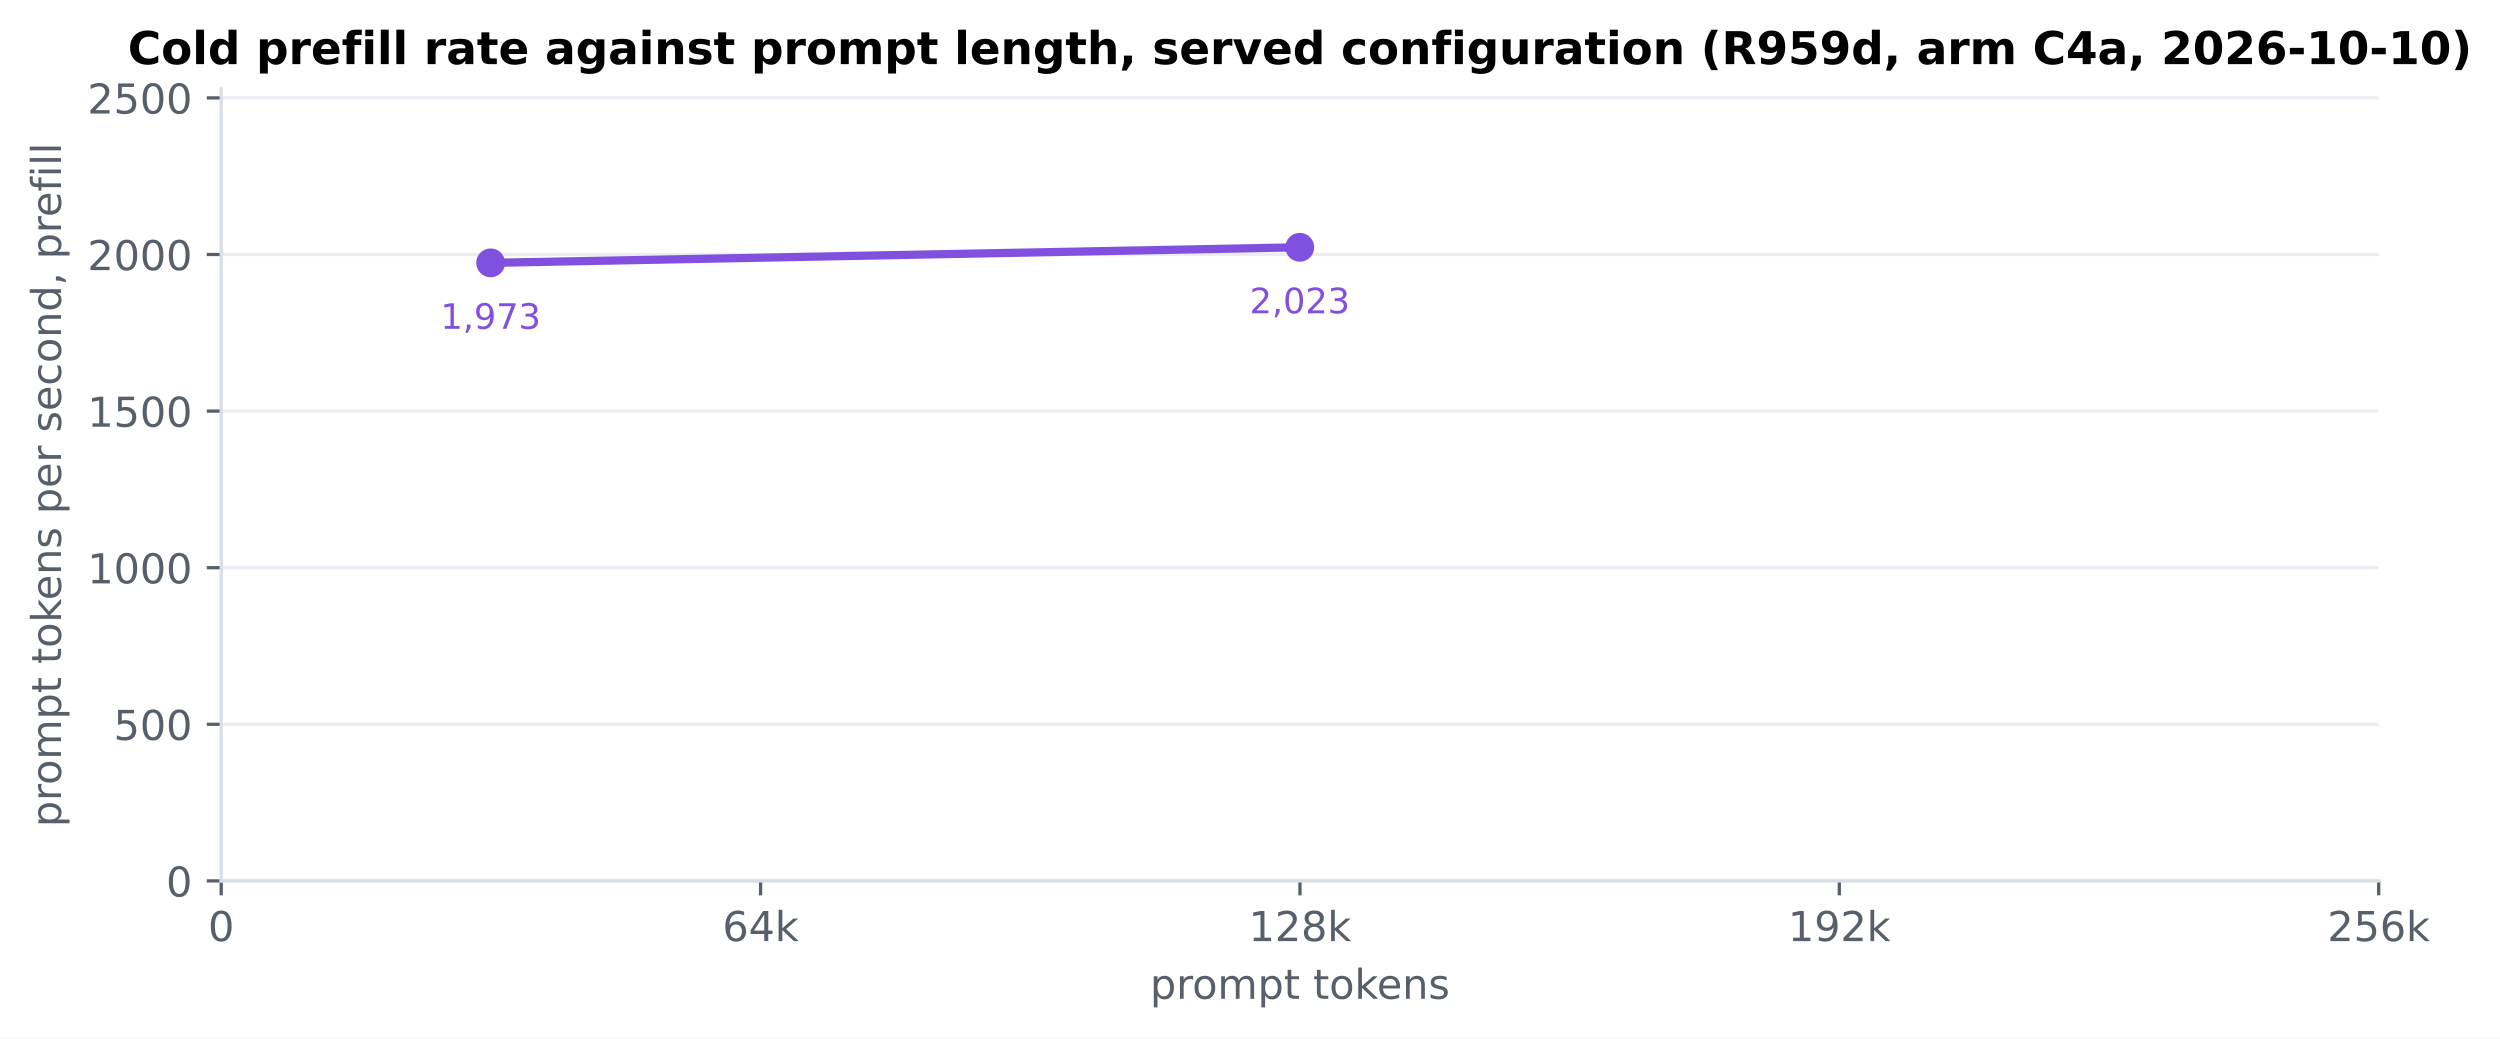
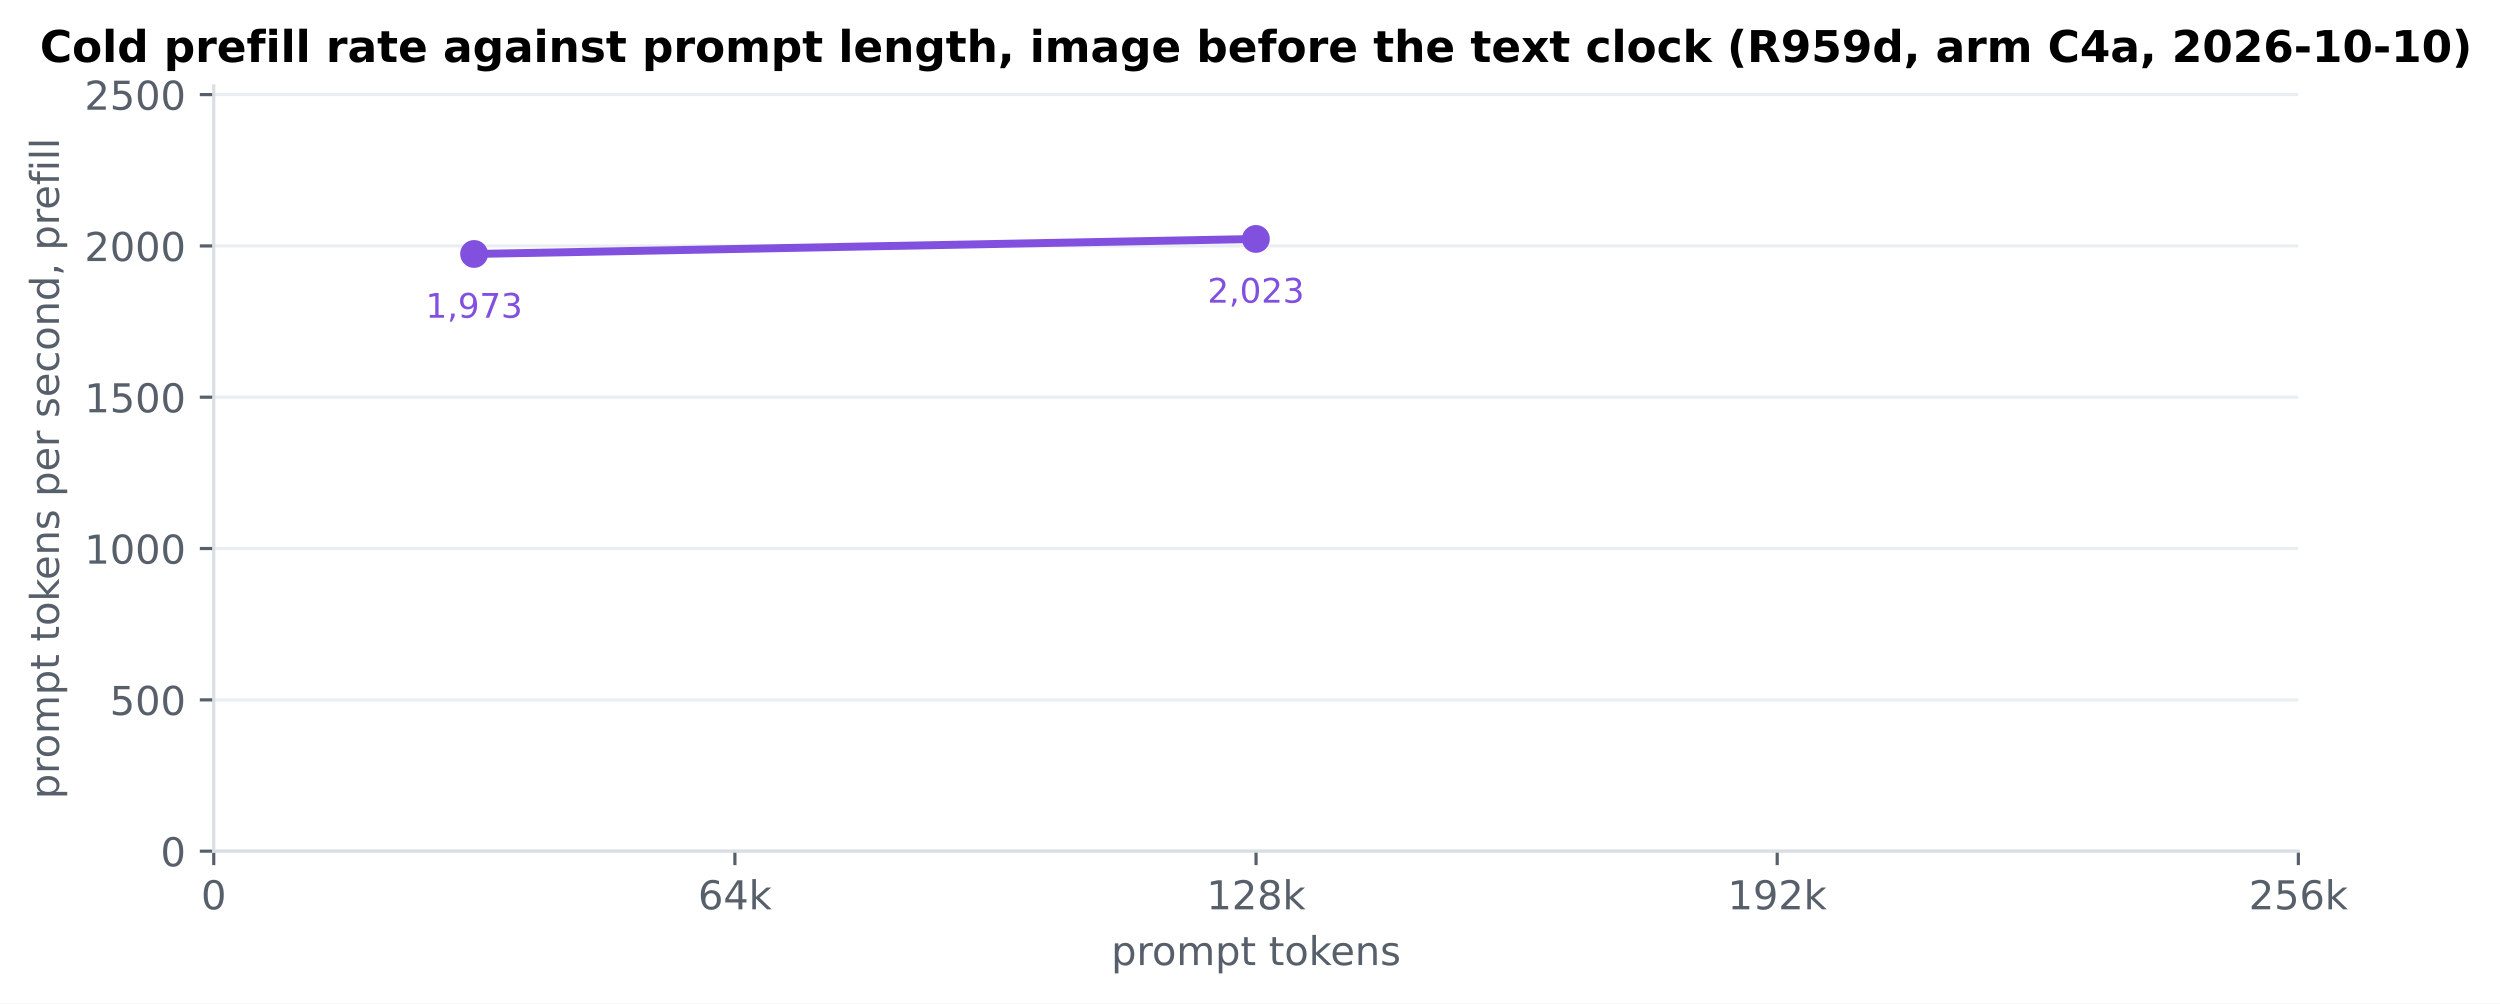
- <svg xmlns="http://www.w3.org/2000/svg" xmlns:xlink="http://www.w3.org/1999/xlink" width="606.328pt" height="251.851pt" viewBox="0 0 606.328 251.851" version="1.1">
+ <svg xmlns="http://www.w3.org/2000/svg" xmlns:xlink="http://www.w3.org/1999/xlink" width="627.518pt" height="251.851pt" viewBox="0 0 627.518 251.851" version="1.1">
  <defs>
    <style type="text/css">*{stroke-linejoin: round; stroke-linecap: butt}</style>
  </defs>
  <g id="figure_1">
    <g id="patch_1">
-       <path d="M 0 251.851  L 606.328 251.851  L 606.328 0  L 0 0  z " style="fill: #ffffff" />
+       <path d="M 0 251.851  L 627.518 251.851  L 627.518 0  L 0 0  z " style="fill: #ffffff" />
    </g>
    <g id="axes_1">
      <g id="patch_2">
        <path d="M 53.651 213.649  L 576.905 213.649  L 576.905 21.558  L 53.651 21.558  z " style="fill: #ffffff" />
      </g>
      <g id="matplotlib.axis_1">
        <g id="xtick_1">
          <g id="line2d_1">
            <defs>
-               <path id="m20540b7acd" d="M 0 0  L 0 3.5  " style="stroke: #57606a; stroke-width: 0.8" />
+               <path id="m0dcc3c1935" d="M 0 0  L 0 3.5  " style="stroke: #57606a; stroke-width: 0.8" />
            </defs>
            <g>
-               <use xlink:href="#m20540b7acd" x="53.651" y="213.649" style="fill: #57606a; stroke: #57606a; stroke-width: 0.8" />
+               <use xlink:href="#m0dcc3c1935" x="53.651" y="213.649" style="fill: #57606a; stroke: #57606a; stroke-width: 0.8" />
            </g>
          </g>
          <g id="text_1">
            <text style="font-size: 10px; font-family: 'DejaVu Sans', 'Bitstream Vera Sans', 'Computer Modern Sans Serif', 'Lucida Grande', 'Verdana', 'Geneva', 'Lucid', 'Arial', 'Helvetica', 'Avant Garde', sans-serif; text-anchor: middle; fill: #57606a" x="53.651" y="228.247" transform="rotate(-0 53.65078 228.2468)">0</text>
          </g>
        </g>
        <g id="xtick_2">
          <g id="line2d_2">
            <g>
-               <use xlink:href="#m20540b7acd" x="184.464" y="213.649" style="fill: #57606a; stroke: #57606a; stroke-width: 0.8" />
+               <use xlink:href="#m0dcc3c1935" x="184.464" y="213.649" style="fill: #57606a; stroke: #57606a; stroke-width: 0.8" />
            </g>
          </g>
          <g id="text_2">
            <text style="font-size: 10px; font-family: 'DejaVu Sans', 'Bitstream Vera Sans', 'Computer Modern Sans Serif', 'Lucida Grande', 'Verdana', 'Geneva', 'Lucid', 'Arial', 'Helvetica', 'Avant Garde', sans-serif; text-anchor: middle; fill: #57606a" x="184.464" y="228.248" transform="rotate(-0 184.4644 228.2476)">64k</text>
          </g>
        </g>
        <g id="xtick_3">
          <g id="line2d_3">
            <g>
-               <use xlink:href="#m20540b7acd" x="315.278" y="213.649" style="fill: #57606a; stroke: #57606a; stroke-width: 0.8" />
+               <use xlink:href="#m0dcc3c1935" x="315.278" y="213.649" style="fill: #57606a; stroke: #57606a; stroke-width: 0.8" />
            </g>
          </g>
          <g id="text_3">
            <text style="font-size: 10px; font-family: 'DejaVu Sans', 'Bitstream Vera Sans', 'Computer Modern Sans Serif', 'Lucida Grande', 'Verdana', 'Geneva', 'Lucid', 'Arial', 'Helvetica', 'Avant Garde', sans-serif; text-anchor: middle; fill: #57606a" x="315.278" y="228.248" transform="rotate(-0 315.2781 228.2476)">128k</text>
          </g>
        </g>
        <g id="xtick_4">
          <g id="line2d_4">
            <g>
-               <use xlink:href="#m20540b7acd" x="446.092" y="213.649" style="fill: #57606a; stroke: #57606a; stroke-width: 0.8" />
+               <use xlink:href="#m0dcc3c1935" x="446.092" y="213.649" style="fill: #57606a; stroke: #57606a; stroke-width: 0.8" />
            </g>
          </g>
          <g id="text_4">
            <text style="font-size: 10px; font-family: 'DejaVu Sans', 'Bitstream Vera Sans', 'Computer Modern Sans Serif', 'Lucida Grande', 'Verdana', 'Geneva', 'Lucid', 'Arial', 'Helvetica', 'Avant Garde', sans-serif; text-anchor: middle; fill: #57606a" x="446.092" y="228.248" transform="rotate(-0 446.0917 228.2476)">192k</text>
          </g>
        </g>
        <g id="xtick_5">
          <g id="line2d_5">
            <g>
-               <use xlink:href="#m20540b7acd" x="576.905" y="213.649" style="fill: #57606a; stroke: #57606a; stroke-width: 0.8" />
+               <use xlink:href="#m0dcc3c1935" x="576.905" y="213.649" style="fill: #57606a; stroke: #57606a; stroke-width: 0.8" />
            </g>
          </g>
          <g id="text_5">
            <text style="font-size: 10px; font-family: 'DejaVu Sans', 'Bitstream Vera Sans', 'Computer Modern Sans Serif', 'Lucida Grande', 'Verdana', 'Geneva', 'Lucid', 'Arial', 'Helvetica', 'Avant Garde', sans-serif; text-anchor: middle; fill: #57606a" x="576.905" y="228.248" transform="rotate(-0 576.9053 228.2476)">256k</text>
          </g>
        </g>
        <g id="text_6">
          <text style="font-size: 10px; font-family: 'DejaVu Sans', 'Bitstream Vera Sans', 'Computer Modern Sans Serif', 'Lucida Grande', 'Verdana', 'Geneva', 'Lucid', 'Arial', 'Helvetica', 'Avant Garde', sans-serif; text-anchor: middle; fill: #57606a" x="315.278" y="242.248" transform="rotate(-0 315.2781 242.2484)">prompt tokens</text>
        </g>
      </g>
      <g id="matplotlib.axis_2">
        <g id="ytick_1">
          <g id="line2d_6">
-             <path d="M 53.651 213.649  L 576.905 213.649  " clip-path="url(#p72d69f79b2)" style="fill: none; stroke: #eaeef2; stroke-width: 0.8; stroke-linecap: square" />
+             <path d="M 53.651 213.649  L 576.905 213.649  " clip-path="url(#pa69e483e71)" style="fill: none; stroke: #eaeef2; stroke-width: 0.8; stroke-linecap: square" />
          </g>
          <g id="line2d_7">
            <defs>
-               <path id="m990b048de7" d="M 0 0  L -3.5 0  " style="stroke: #57606a; stroke-width: 0.8" />
+               <path id="m86794ee97c" d="M 0 0  L -3.5 0  " style="stroke: #57606a; stroke-width: 0.8" />
            </defs>
            <g>
-               <use xlink:href="#m990b048de7" x="53.651" y="213.649" style="fill: #57606a; stroke: #57606a; stroke-width: 0.8" />
+               <use xlink:href="#m86794ee97c" x="53.651" y="213.649" style="fill: #57606a; stroke: #57606a; stroke-width: 0.8" />
            </g>
          </g>
          <g id="text_7">
            <text style="font-size: 10px; font-family: 'DejaVu Sans', 'Bitstream Vera Sans', 'Computer Modern Sans Serif', 'Lucida Grande', 'Verdana', 'Geneva', 'Lucid', 'Arial', 'Helvetica', 'Avant Garde', sans-serif; text-anchor: end; fill: #57606a" x="46.651" y="217.448" transform="rotate(-0 46.65078 217.448)">0</text>
          </g>
        </g>
        <g id="ytick_2">
          <g id="line2d_8">
-             <path d="M 53.651 175.668  L 576.905 175.668  " clip-path="url(#p72d69f79b2)" style="fill: none; stroke: #eaeef2; stroke-width: 0.8; stroke-linecap: square" />
+             <path d="M 53.651 175.668  L 576.905 175.668  " clip-path="url(#pa69e483e71)" style="fill: none; stroke: #eaeef2; stroke-width: 0.8; stroke-linecap: square" />
          </g>
          <g id="line2d_9">
            <g>
-               <use xlink:href="#m990b048de7" x="53.651" y="175.668" style="fill: #57606a; stroke: #57606a; stroke-width: 0.8" />
+               <use xlink:href="#m86794ee97c" x="53.651" y="175.668" style="fill: #57606a; stroke: #57606a; stroke-width: 0.8" />
            </g>
          </g>
          <g id="text_8">
            <text style="font-size: 10px; font-family: 'DejaVu Sans', 'Bitstream Vera Sans', 'Computer Modern Sans Serif', 'Lucida Grande', 'Verdana', 'Geneva', 'Lucid', 'Arial', 'Helvetica', 'Avant Garde', sans-serif; text-anchor: end; fill: #57606a" x="46.651" y="179.467" transform="rotate(-0 46.65078 179.4669)">500</text>
          </g>
        </g>
        <g id="ytick_3">
          <g id="line2d_10">
-             <path d="M 53.651 137.687  L 576.905 137.687  " clip-path="url(#p72d69f79b2)" style="fill: none; stroke: #eaeef2; stroke-width: 0.8; stroke-linecap: square" />
+             <path d="M 53.651 137.687  L 576.905 137.687  " clip-path="url(#pa69e483e71)" style="fill: none; stroke: #eaeef2; stroke-width: 0.8; stroke-linecap: square" />
          </g>
          <g id="line2d_11">
            <g>
-               <use xlink:href="#m990b048de7" x="53.651" y="137.687" style="fill: #57606a; stroke: #57606a; stroke-width: 0.8" />
+               <use xlink:href="#m86794ee97c" x="53.651" y="137.687" style="fill: #57606a; stroke: #57606a; stroke-width: 0.8" />
            </g>
          </g>
          <g id="text_9">
            <text style="font-size: 10px; font-family: 'DejaVu Sans', 'Bitstream Vera Sans', 'Computer Modern Sans Serif', 'Lucida Grande', 'Verdana', 'Geneva', 'Lucid', 'Arial', 'Helvetica', 'Avant Garde', sans-serif; text-anchor: end; fill: #57606a" x="46.651" y="141.486" transform="rotate(-0 46.65078 141.4858)">1000</text>
          </g>
        </g>
        <g id="ytick_4">
          <g id="line2d_12">
-             <path d="M 53.651 99.706  L 576.905 99.706  " clip-path="url(#p72d69f79b2)" style="fill: none; stroke: #eaeef2; stroke-width: 0.8; stroke-linecap: square" />
+             <path d="M 53.651 99.706  L 576.905 99.706  " clip-path="url(#pa69e483e71)" style="fill: none; stroke: #eaeef2; stroke-width: 0.8; stroke-linecap: square" />
          </g>
          <g id="line2d_13">
            <g>
-               <use xlink:href="#m990b048de7" x="53.651" y="99.706" style="fill: #57606a; stroke: #57606a; stroke-width: 0.8" />
+               <use xlink:href="#m86794ee97c" x="53.651" y="99.706" style="fill: #57606a; stroke: #57606a; stroke-width: 0.8" />
            </g>
          </g>
          <g id="text_10">
            <text style="font-size: 10px; font-family: 'DejaVu Sans', 'Bitstream Vera Sans', 'Computer Modern Sans Serif', 'Lucida Grande', 'Verdana', 'Geneva', 'Lucid', 'Arial', 'Helvetica', 'Avant Garde', sans-serif; text-anchor: end; fill: #57606a" x="46.651" y="103.505" transform="rotate(-0 46.65078 103.5048)">1500</text>
          </g>
        </g>
        <g id="ytick_5">
          <g id="line2d_14">
-             <path d="M 53.651 61.725  L 576.905 61.725  " clip-path="url(#p72d69f79b2)" style="fill: none; stroke: #eaeef2; stroke-width: 0.8; stroke-linecap: square" />
+             <path d="M 53.651 61.725  L 576.905 61.725  " clip-path="url(#pa69e483e71)" style="fill: none; stroke: #eaeef2; stroke-width: 0.8; stroke-linecap: square" />
          </g>
          <g id="line2d_15">
            <g>
-               <use xlink:href="#m990b048de7" x="53.651" y="61.725" style="fill: #57606a; stroke: #57606a; stroke-width: 0.8" />
+               <use xlink:href="#m86794ee97c" x="53.651" y="61.725" style="fill: #57606a; stroke: #57606a; stroke-width: 0.8" />
            </g>
          </g>
          <g id="text_11">
            <text style="font-size: 10px; font-family: 'DejaVu Sans', 'Bitstream Vera Sans', 'Computer Modern Sans Serif', 'Lucida Grande', 'Verdana', 'Geneva', 'Lucid', 'Arial', 'Helvetica', 'Avant Garde', sans-serif; text-anchor: end; fill: #57606a" x="46.651" y="65.524" transform="rotate(-0 46.65078 65.52366)">2000</text>
          </g>
        </g>
        <g id="ytick_6">
          <g id="line2d_16">
-             <path d="M 53.651 23.744  L 576.905 23.744  " clip-path="url(#p72d69f79b2)" style="fill: none; stroke: #eaeef2; stroke-width: 0.8; stroke-linecap: square" />
+             <path d="M 53.651 23.744  L 576.905 23.744  " clip-path="url(#pa69e483e71)" style="fill: none; stroke: #eaeef2; stroke-width: 0.8; stroke-linecap: square" />
          </g>
          <g id="line2d_17">
            <g>
-               <use xlink:href="#m990b048de7" x="53.651" y="23.744" style="fill: #57606a; stroke: #57606a; stroke-width: 0.8" />
+               <use xlink:href="#m86794ee97c" x="53.651" y="23.744" style="fill: #57606a; stroke: #57606a; stroke-width: 0.8" />
            </g>
          </g>
          <g id="text_12">
            <text style="font-size: 10px; font-family: 'DejaVu Sans', 'Bitstream Vera Sans', 'Computer Modern Sans Serif', 'Lucida Grande', 'Verdana', 'Geneva', 'Lucid', 'Arial', 'Helvetica', 'Avant Garde', sans-serif; text-anchor: end; fill: #57606a" x="46.651" y="27.543" transform="rotate(-0 46.65078 27.54258)">2500</text>
          </g>
        </g>
        <g id="text_13">
          <text style="font-size: 10px; font-family: 'DejaVu Sans', 'Bitstream Vera Sans', 'Computer Modern Sans Serif', 'Lucida Grande', 'Verdana', 'Geneva', 'Lucid', 'Arial', 'Helvetica', 'Avant Garde', sans-serif; text-anchor: middle; fill: #57606a" x="14.798" y="117.604" transform="rotate(-90 14.79844 117.6037)">prompt tokens per second, prefill</text>
        </g>
      </g>
      <g id="line2d_18">
-         <path d="M 118.998 63.749  L 315.236 59.976  " clip-path="url(#p72d69f79b2)" style="fill: none; stroke: #8250df; stroke-width: 2; stroke-linecap: square" />
+         <path d="M 118.998 63.749  L 315.236 59.976  " clip-path="url(#pa69e483e71)" style="fill: none; stroke: #8250df; stroke-width: 2; stroke-linecap: square" />
        <defs>
-           <path id="m7b380390ef" d="M 0 3  C 0.796 3 1.559 2.684 2.121 2.121  C 2.684 1.559 3 0.796 3 0  C 3 -0.796 2.684 -1.559 2.121 -2.121  C 1.559 -2.684 0.796 -3 0 -3  C -0.796 -3 -1.559 -2.684 -2.121 -2.121  C -2.684 -1.559 -3 -0.796 -3 0  C -3 0.796 -2.684 1.559 -2.121 2.121  C -1.559 2.684 -0.796 3 0 3  z " style="stroke: #8250df" />
+           <path id="m181106f3d1" d="M 0 3  C 0.796 3 1.559 2.684 2.121 2.121  C 2.684 1.559 3 0.796 3 0  C 3 -0.796 2.684 -1.559 2.121 -2.121  C 1.559 -2.684 0.796 -3 0 -3  C -0.796 -3 -1.559 -2.684 -2.121 -2.121  C -2.684 -1.559 -3 -0.796 -3 0  C -3 0.796 -2.684 1.559 -2.121 2.121  C -1.559 2.684 -0.796 3 0 3  z " style="stroke: #8250df" />
        </defs>
-         <g clip-path="url(#p72d69f79b2)">
-           <use xlink:href="#m7b380390ef" x="118.998" y="63.749" style="fill: #8250df; stroke: #8250df" />
-           <use xlink:href="#m7b380390ef" x="315.236" y="59.976" style="fill: #8250df; stroke: #8250df" />
+         <g clip-path="url(#pa69e483e71)">
+           <use xlink:href="#m181106f3d1" x="118.998" y="63.749" style="fill: #8250df; stroke: #8250df" />
+           <use xlink:href="#m181106f3d1" x="315.236" y="59.976" style="fill: #8250df; stroke: #8250df" />
        </g>
      </g>
      <g id="patch_3">
        <path d="M 53.651 213.649  L 53.651 21.558  " style="fill: none; stroke: #d8dee4; stroke-width: 0.8; stroke-linejoin: miter; stroke-linecap: square" />
      </g>
      <g id="patch_4">
        <path d="M 53.651 213.649  L 576.905 213.649  " style="fill: none; stroke: #d8dee4; stroke-width: 0.8; stroke-linejoin: miter; stroke-linecap: square" />
      </g>
      <g id="text_14">
        <text style="font-size: 8.5px; font-family: 'DejaVu Sans', 'Bitstream Vera Sans', 'Computer Modern Sans Serif', 'Lucida Grande', 'Verdana', 'Geneva', 'Lucid', 'Arial', 'Helvetica', 'Avant Garde', sans-serif; text-anchor: middle; fill: #8250df" x="118.998" y="79.749" transform="rotate(-0 118.9977 79.74866)">1,973</text>
      </g>
      <g id="text_15">
        <text style="font-size: 8.5px; font-family: 'DejaVu Sans', 'Bitstream Vera Sans', 'Computer Modern Sans Serif', 'Lucida Grande', 'Verdana', 'Geneva', 'Lucid', 'Arial', 'Helvetica', 'Avant Garde', sans-serif; text-anchor: middle; fill: #8250df" x="315.236" y="75.976" transform="rotate(-0 315.2361 75.97646)">2,023</text>
      </g>
      <g id="text_16">
-         <text style="font-weight: 700; font-size: 11px; font-family: 'DejaVu Sans', 'Bitstream Vera Sans', 'Computer Modern Sans Serif', 'Lucida Grande', 'Verdana', 'Geneva', 'Lucid', 'Arial', 'Helvetica', 'Avant Garde', sans-serif; text-anchor: middle" x="315.278" y="15.558" transform="rotate(-0 315.2781 15.55828)">Cold prefill rate against prompt length, served configuration (R959d, arm C4a, 2026-10-10)</text>
+         <text style="font-weight: 700; font-size: 11px; font-family: 'DejaVu Sans', 'Bitstream Vera Sans', 'Computer Modern Sans Serif', 'Lucida Grande', 'Verdana', 'Geneva', 'Lucid', 'Arial', 'Helvetica', 'Avant Garde', sans-serif; text-anchor: middle" x="315.278" y="15.558" transform="rotate(-0 315.2781 15.55828)">Cold prefill rate against prompt length, image before the text clock (R959d, arm C4a, 2026-10-10)</text>
      </g>
    </g>
  </g>
  <defs>
-     <clipPath id="p72d69f79b2">
+     <clipPath id="pa69e483e71">
      <rect x="53.651" y="21.558" width="523.255" height="192.091" />
    </clipPath>
  </defs>
</svg>
